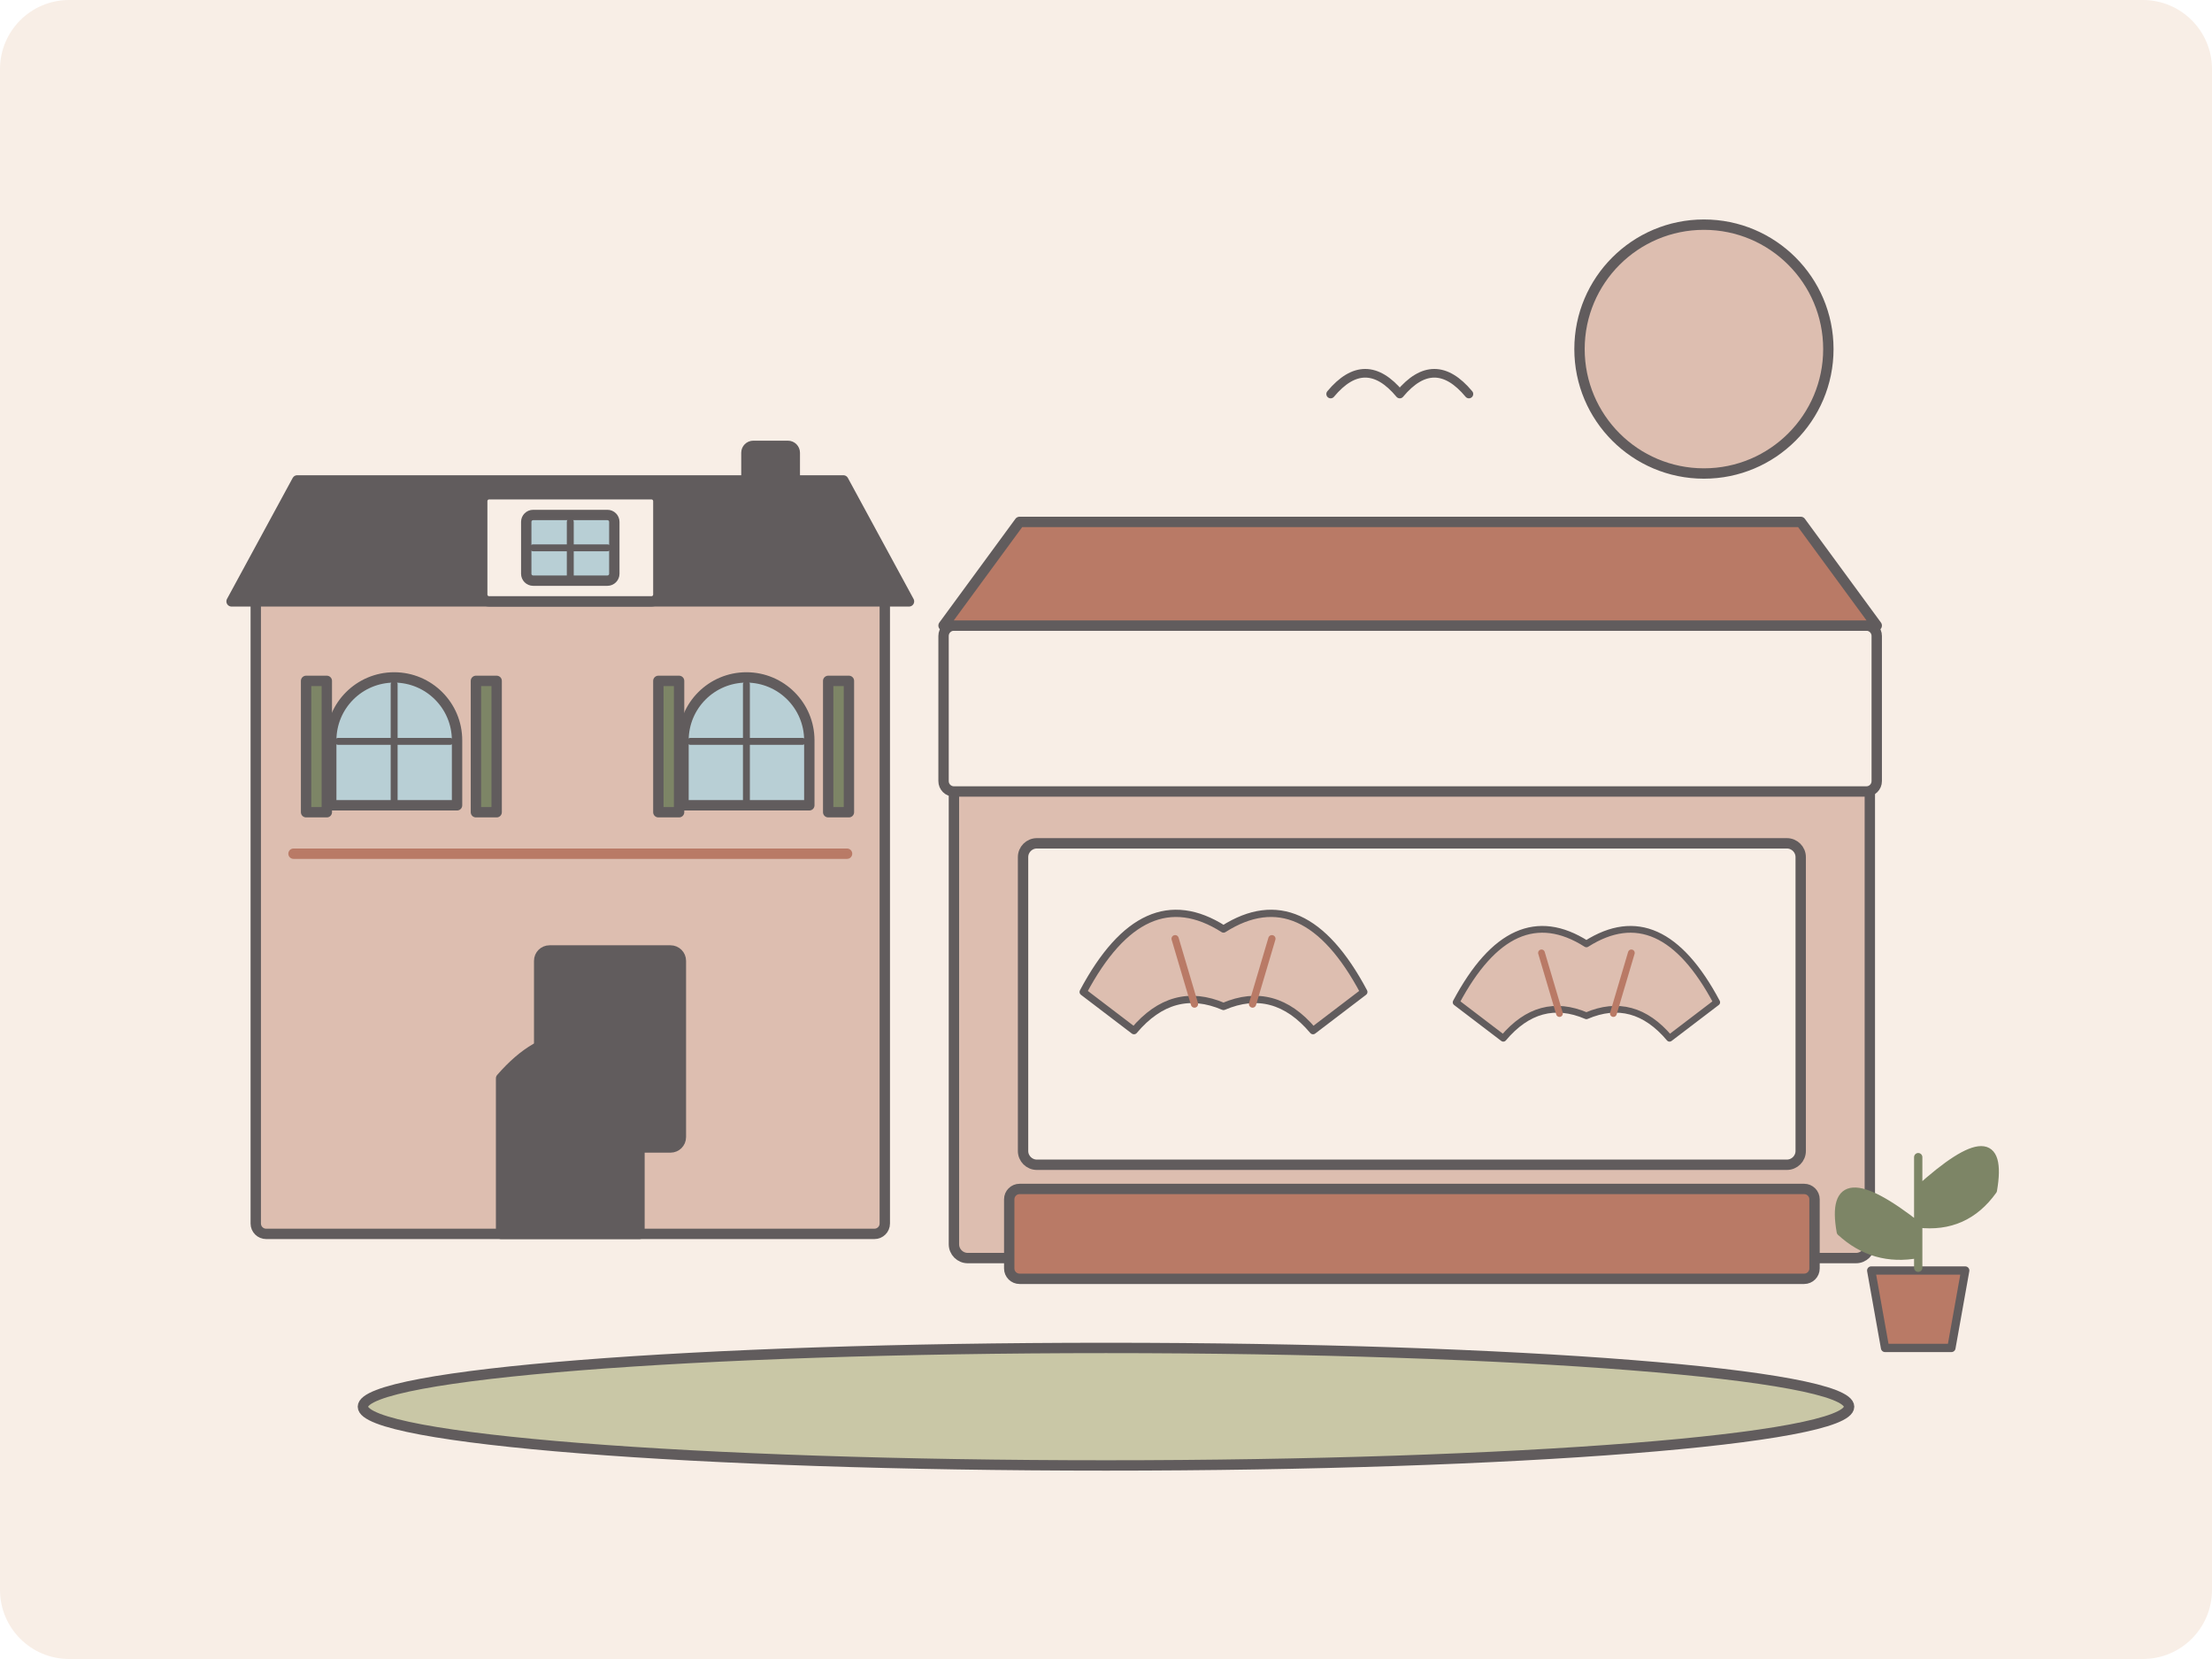
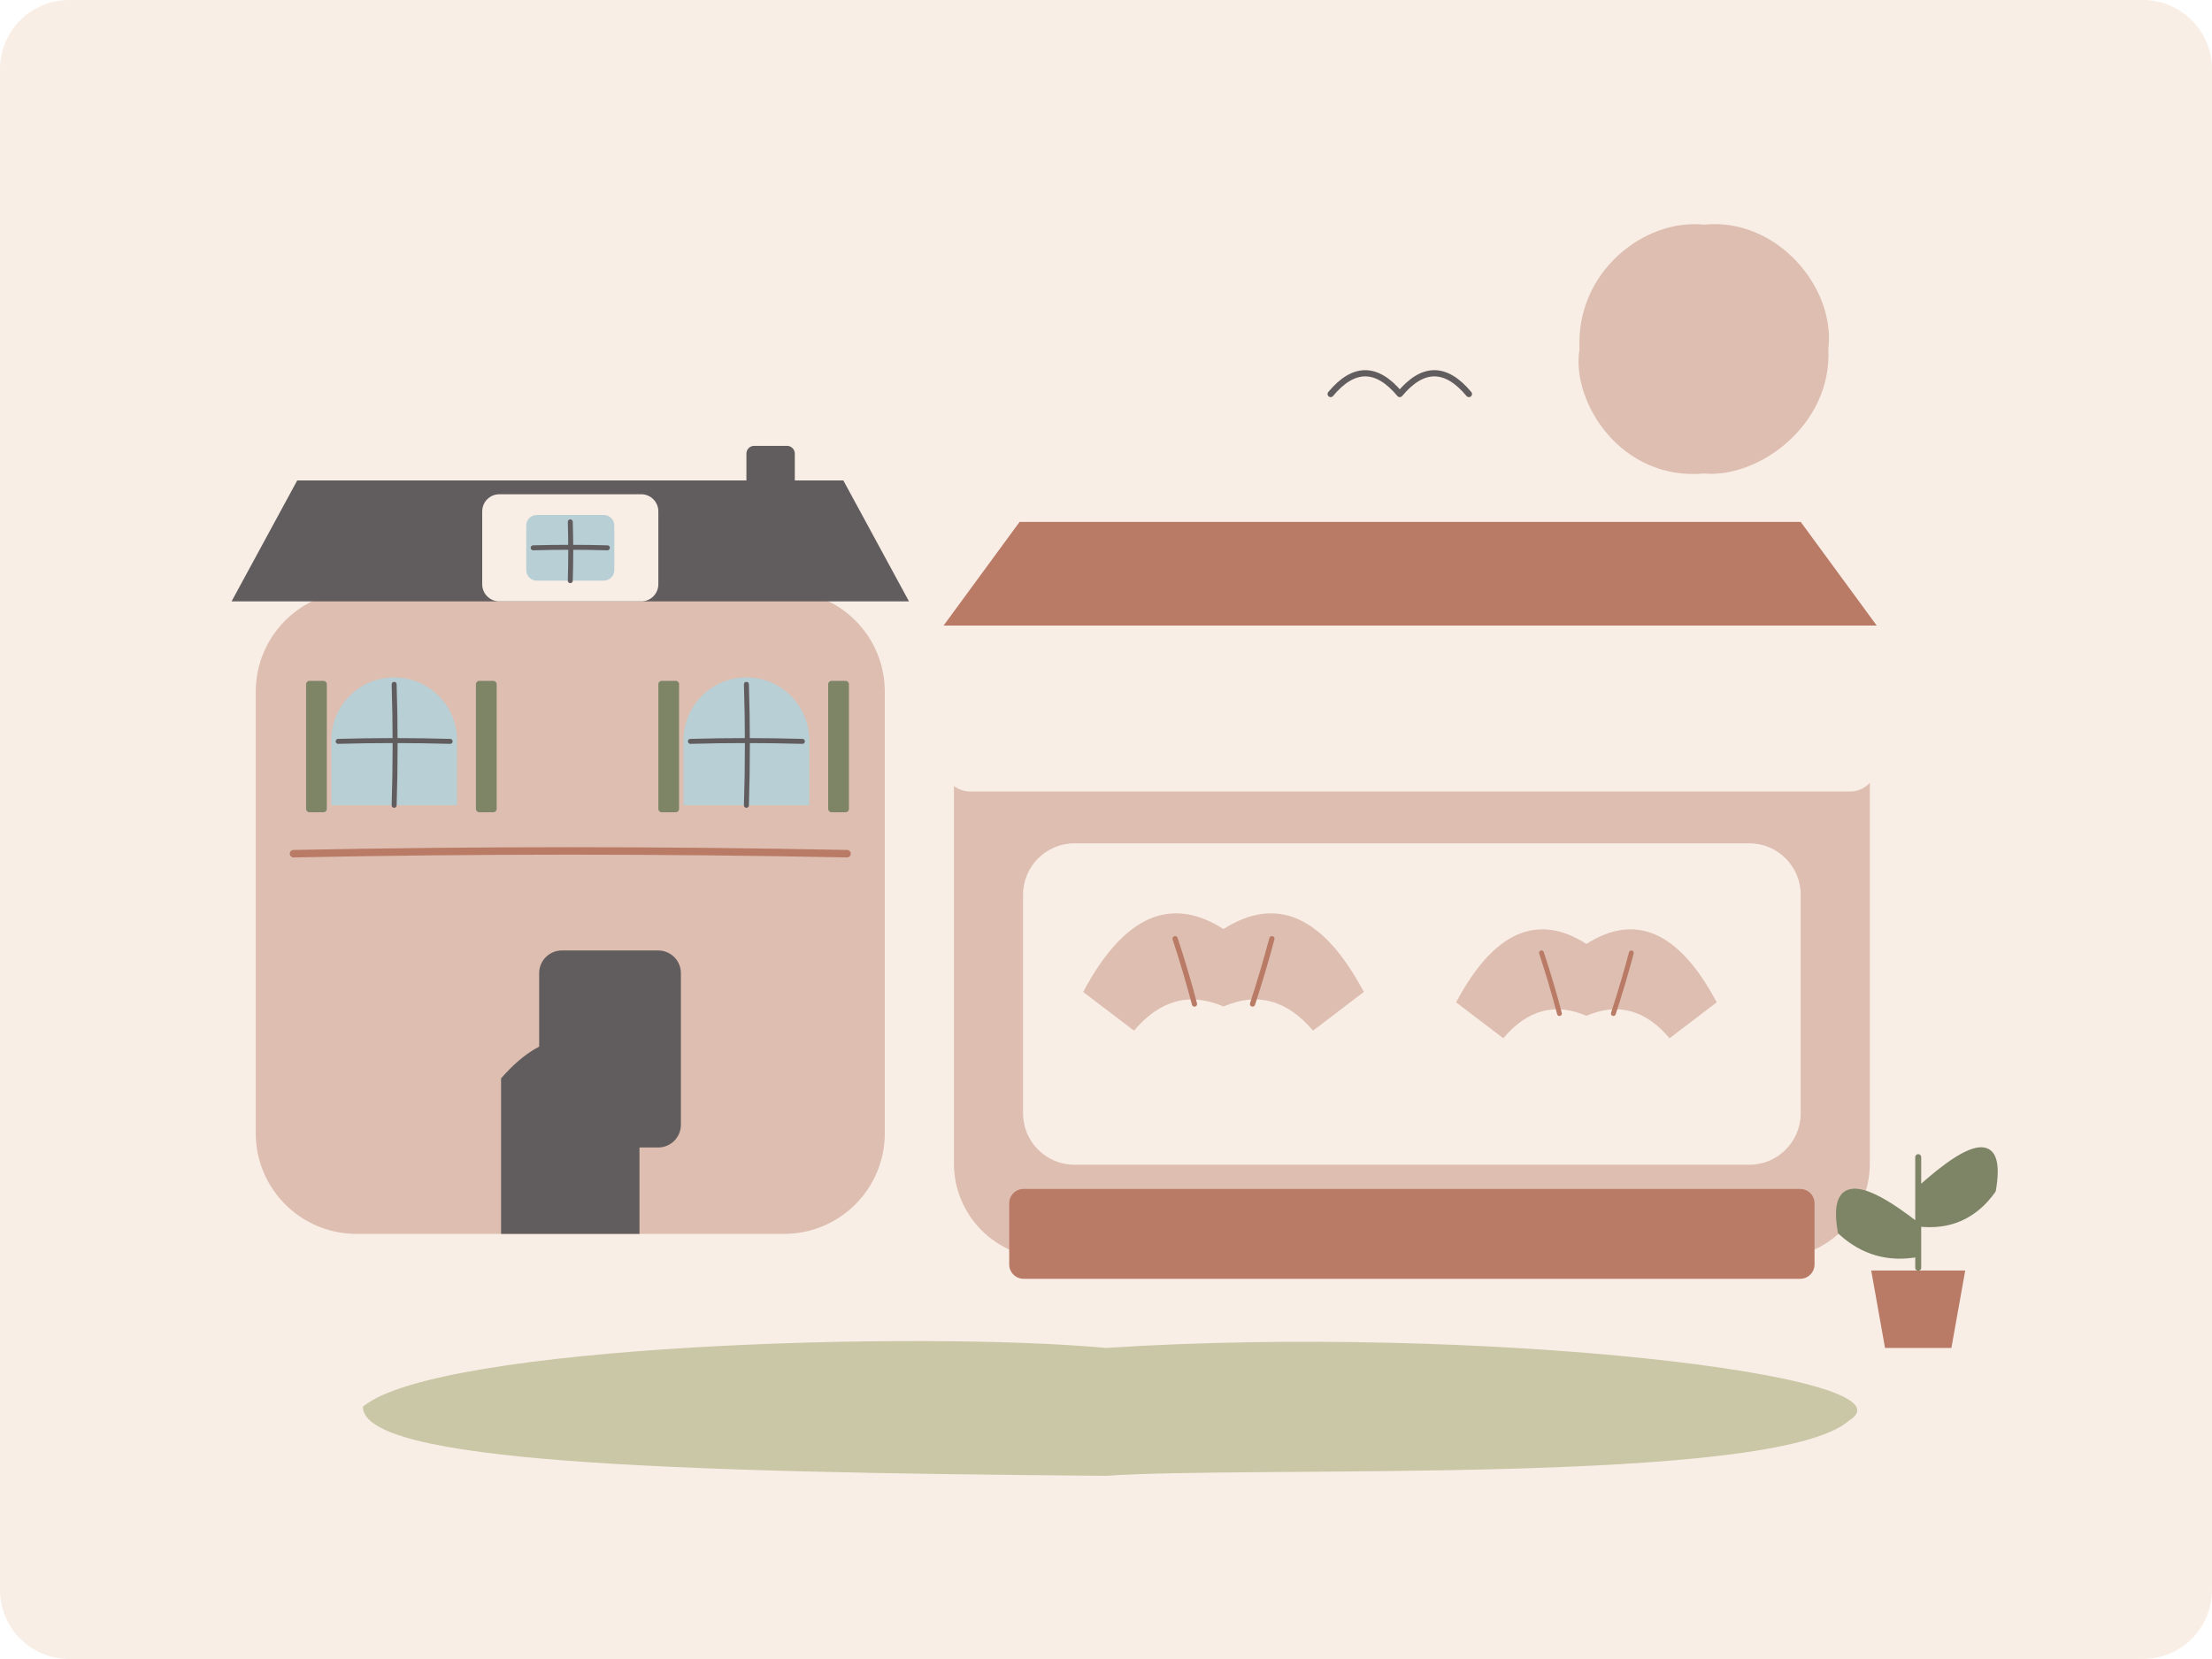
<svg xmlns="http://www.w3.org/2000/svg" width="640" height="480" viewBox="0 0 640 480" role="img" aria-labelledby="title">
  <rect width="640" height="480" rx="20" fill="#f8eee6" />
-   <g stroke="#615c5d" stroke-width="3" stroke-linecap="round" stroke-linejoin="round">
-     <circle cx="493" cy="101" r="36" fill="#ddbeb0" />
+   <g stroke="none" stroke-width="2" stroke-linecap="round" stroke-linejoin="round">
+     <g transform="translate(493 101) scale(1)">
+       <path d="M0 -36C20.88 -38.16 38.16 -18 36 0C37.08 21.96 15.84 37.44 0 36C-24.12 38.16 -38.52 15.12 -36 0C-37.08 -22.32 -17.28 -37.8 0 -36Z" fill="#ddbeb0" stroke="none" stroke-width="2.16" stroke-linecap="round" stroke-linejoin="round" />
+     </g>
    <g transform="translate(78 88) scale(0.8)">
-       <path d="M0 23C-3 7 14-3 29 5C41-13 70-6 74 12C96 8 109 20 105 32H0Z" fill="#f8eee6" stroke="#f8eee6" stroke-width="3" stroke-linecap="round" stroke-linejoin="round" />
+       <path d="M0 23C-3 7 14-3 29 5C41-13 70-6 74 12C96 8 109 20 105 32H0Z" fill="#f8eee6" stroke="#f8eee6" stroke-width="2.16" stroke-linecap="round" stroke-linejoin="round" />
    </g>
    <g transform="translate(338 58) scale(0.55)">
-       <path d="M0 23C-3 7 14-3 29 5C41-13 70-6 74 12C96 8 109 20 105 32H0Z" fill="#f8eee6" stroke="#f8eee6" stroke-width="3" stroke-linecap="round" stroke-linejoin="round" />
+       <path d="M0 23C-3 7 14-3 29 5C41-13 70-6 74 12C96 8 109 20 105 32H0Z" fill="#f8eee6" stroke="#f8eee6" stroke-width="2.16" stroke-linecap="round" stroke-linejoin="round" />
    </g>
-     <path d="M385 114q10-12 20 0q10-12 20 0" fill="none" stroke="#615c5d" stroke-width="2.5" stroke-linecap="round" stroke-linejoin="round" />
+     <path d="M385 114q10-12 20 0q10-12 20 0" fill="none" stroke="#615c5d" stroke-width="1.8" stroke-linecap="round" stroke-linejoin="round" />
    <g transform="translate(74 171) scale(1)">
-       <rect x="0" y="0" width="182" height="186" rx="3" fill="#ddbeb0" />
-       <path d="M21.84 62V43.2a18.2 18.2 0 0 1 36.4 0V62Z" fill="#b8cfd5" stroke="#615c5d" stroke-width="3" stroke-linecap="round" stroke-linejoin="round" />
-       <path d="M40.04 27L40.04 62" fill="none" stroke="#615c5d" stroke-width="2" stroke-linecap="round" stroke-linejoin="round" />
-       <path d="M23.84 43.5L56.24 43.5" fill="none" stroke="#615c5d" stroke-width="2" stroke-linecap="round" stroke-linejoin="round" />
-       <path d="M123.76 62V43.2a18.2 18.2 0 0 1 36.4 0V62Z" fill="#b8cfd5" stroke="#615c5d" stroke-width="3" stroke-linecap="round" stroke-linejoin="round" />
-       <path d="M141.96 27L141.96 62" fill="none" stroke="#615c5d" stroke-width="2" stroke-linecap="round" stroke-linejoin="round" />
-       <path d="M125.76 43.5L158.16 43.5" fill="none" stroke="#615c5d" stroke-width="2" stroke-linecap="round" stroke-linejoin="round" />
-       <path d="M70.98 186V141q20.02-23 40.04 0V186Z" fill="#615c5d" stroke="#615c5d" stroke-width="3" stroke-linecap="round" stroke-linejoin="round" />
-       <path d="M10.92 76L171.08 76" fill="none" stroke="#b97a66" stroke-width="3" stroke-linecap="round" stroke-linejoin="round" />
-       <rect x="14.56" y="26" width="6" height="38" rx="0" fill="#7d8566" />
-       <rect x="63.7" y="26" width="6" height="38" rx="0" fill="#7d8566" />
-       <rect x="116.48" y="26" width="6" height="38" rx="0" fill="#7d8566" />
-       <rect x="165.62" y="26" width="6" height="38" rx="0" fill="#7d8566" />
-       <rect x="141.96" y="-42" width="14" height="30" rx="2" fill="#615c5d" />
-       <path d="M-7 3L12-32H170L189 3Z" fill="#615c5d" stroke="#615c5d" stroke-width="3" stroke-linecap="round" stroke-linejoin="round" />
-       <rect x="65.52" y="-28" width="50.96" height="31" rx="2" fill="#f8eee6" />
-       <rect x="78.26" y="-22" width="25.48" height="19" rx="2" fill="#b8cfd5" />
-       <path d="M91 -20L91 -3" fill="none" stroke="#615c5d" stroke-width="2" stroke-linecap="round" stroke-linejoin="round" />
-       <path d="M80.26 -12.5L101.74 -12.5" fill="none" stroke="#615c5d" stroke-width="2" stroke-linecap="round" stroke-linejoin="round" />
+       <rect x="0" y="0" width="182" height="186" rx="29.12" fill="#ddbeb0" stroke="none" />
+       <path d="M21.84 62V43.2a18.2 18.2 0 0 1 36.4 0V62Z" fill="#b8cfd5" stroke="none" stroke-width="2.16" stroke-linecap="round" stroke-linejoin="round" />
+       <path d="M40.04 27Q40.6 44.5 40.04 62" fill="none" stroke="#615c5d" stroke-width="1.44" stroke-linecap="round" stroke-linejoin="round" />
+       <path d="M23.84 43.5Q40.04 43.046 56.24 43.5" fill="none" stroke="#615c5d" stroke-width="1.44" stroke-linecap="round" stroke-linejoin="round" />
+       <path d="M123.76 62V43.2a18.2 18.2 0 0 1 36.4 0V62Z" fill="#b8cfd5" stroke="none" stroke-width="2.16" stroke-linecap="round" stroke-linejoin="round" />
+       <path d="M141.96 27Q142.52 44.5 141.96 62" fill="none" stroke="#615c5d" stroke-width="1.44" stroke-linecap="round" stroke-linejoin="round" />
+       <path d="M125.76 43.5Q141.96 43.046 158.16 43.5" fill="none" stroke="#615c5d" stroke-width="1.44" stroke-linecap="round" stroke-linejoin="round" />
+       <path d="M70.98 186V141q20.02-23 40.04 0V186Z" fill="#615c5d" stroke="none" stroke-width="2.16" stroke-linecap="round" stroke-linejoin="round" />
+       <path d="M10.92 76Q91 74.4 171.08 76" fill="none" stroke="#b97a66" stroke-width="2.16" stroke-linecap="round" stroke-linejoin="round" />
+       <rect x="14.56" y="26" width="6" height="38" rx="0.96" fill="#7d8566" stroke="none" />
+       <rect x="63.7" y="26" width="6" height="38" rx="0.96" fill="#7d8566" stroke="none" />
+       <rect x="116.48" y="26" width="6" height="38" rx="0.96" fill="#7d8566" stroke="none" />
+       <rect x="165.62" y="26" width="6" height="38" rx="0.96" fill="#7d8566" stroke="none" />
+       <rect x="141.96" y="-42" width="14" height="30" rx="2.24" fill="#615c5d" stroke="none" />
+       <path d="M-7 3L12-32H170L189 3Z" fill="#615c5d" stroke="none" stroke-width="2.16" stroke-linecap="round" stroke-linejoin="round" />
+       <rect x="65.52" y="-28" width="50.96" height="31" rx="4.96" fill="#f8eee6" stroke="none" />
+       <rect x="78.26" y="-22" width="25.48" height="19" rx="3.04" fill="#b8cfd5" stroke="none" />
+       <path d="M91 -20Q91.272 -11.5 91 -3" fill="none" stroke="#615c5d" stroke-width="1.44" stroke-linecap="round" stroke-linejoin="round" />
+       <path d="M80.26 -12.5Q91 -12.801 101.74 -12.5" fill="none" stroke="#615c5d" stroke-width="1.44" stroke-linecap="round" stroke-linejoin="round" />
    </g>
-     <rect x="276" y="193" width="265" height="171" rx="4" fill="#ddbeb0" />
-     <rect x="273" y="181" width="270" height="48" rx="3" fill="#f8eee6" />
-     <path d="M273 181H543L521 151H295Z" fill="#b97a66" stroke="#615c5d" stroke-width="3" stroke-linecap="round" stroke-linejoin="round" />
-     <rect x="296" y="244" width="225" height="93" rx="4" fill="#f8eee6" />
+     <rect x="276" y="193" width="265" height="171" rx="27.36" fill="#ddbeb0" stroke="none" />
+     <rect x="273" y="181" width="270" height="48" rx="7.68" fill="#f8eee6" stroke="none" />
+     <path d="M273 181H543L521 151H295Z" fill="#b97a66" stroke="none" stroke-width="2.16" stroke-linecap="round" stroke-linejoin="round" />
+     <rect x="296" y="244" width="225" height="93" rx="14.88" fill="#f8eee6" stroke="none" />
    <g transform="translate(354 287) scale(0.7)">
-       <path d="M-58 0Q-33-47 0-26Q33-47 58 0L37 16Q21-3 0 6Q-21-3-37 16Z" fill="#ddbeb0" stroke="#615c5d" stroke-width="3" stroke-linecap="round" stroke-linejoin="round" />
-       <path d="M-20 -22L-12 5" fill="none" stroke="#b97a66" stroke-width="3" stroke-linecap="round" stroke-linejoin="round" />
-       <path d="M20 -22L12 5" fill="none" stroke="#b97a66" stroke-width="3" stroke-linecap="round" stroke-linejoin="round" />
+       <ellipse cx="0" cy="22" rx="63" ry="14" fill="#f8eee6" stroke="none" />
+       <path d="M-58 0Q-33-47 0-26Q33-47 58 0L37 16Q21-3 0 6Q-21-3-37 16Z" fill="#ddbeb0" stroke="none" stroke-width="2.16" stroke-linecap="round" stroke-linejoin="round" />
+       <path d="M-20 -22Q-15.568 -8.612 -12 5" fill="none" stroke="#b97a66" stroke-width="2.16" stroke-linecap="round" stroke-linejoin="round" />
+       <path d="M20 -22Q16.432 -8.612 12 5" fill="none" stroke="#b97a66" stroke-width="2.16" stroke-linecap="round" stroke-linejoin="round" />
    </g>
    <g transform="translate(459 290) scale(0.65)">
-       <path d="M-58 0Q-33-47 0-26Q33-47 58 0L37 16Q21-3 0 6Q-21-3-37 16Z" fill="#ddbeb0" stroke="#615c5d" stroke-width="3" stroke-linecap="round" stroke-linejoin="round" />
-       <path d="M-20 -22L-12 5" fill="none" stroke="#b97a66" stroke-width="3" stroke-linecap="round" stroke-linejoin="round" />
-       <path d="M20 -22L12 5" fill="none" stroke="#b97a66" stroke-width="3" stroke-linecap="round" stroke-linejoin="round" />
+       <ellipse cx="0" cy="22" rx="63" ry="14" fill="#f8eee6" stroke="none" />
+       <path d="M-58 0Q-33-47 0-26Q33-47 58 0L37 16Q21-3 0 6Q-21-3-37 16Z" fill="#ddbeb0" stroke="none" stroke-width="2.16" stroke-linecap="round" stroke-linejoin="round" />
+       <path d="M-20 -22Q-15.568 -8.612 -12 5" fill="none" stroke="#b97a66" stroke-width="2.16" stroke-linecap="round" stroke-linejoin="round" />
+       <path d="M20 -22Q16.432 -8.612 12 5" fill="none" stroke="#b97a66" stroke-width="2.16" stroke-linecap="round" stroke-linejoin="round" />
    </g>
-     <rect x="292" y="344" width="233" height="26" rx="3" fill="#b97a66" />
-     <rect x="156" y="275" width="41" height="57" rx="3" fill="#615c5d" />
+     <rect x="292" y="344" width="233" height="26" rx="4.16" fill="#b97a66" stroke="none" />
+     <rect x="156" y="275" width="41" height="57" rx="6.56" fill="#615c5d" stroke="none" />
    <g transform="translate(555 390) scale(0.8)">
-       <path d="M-17-28H17L12 0H-12Z" fill="#b97a66" stroke="#615c5d" stroke-width="3" stroke-linecap="round" stroke-linejoin="round" />
-       <path d="M0-29V-69M0-44Q-33-70-28-42Q-16-31 0-34M0-57Q32-86 27-57Q17-43 0-45" fill="#7d8566" stroke="#7d8566" stroke-width="3" stroke-linecap="round" stroke-linejoin="round" />
+       <path d="M-17-28H17L12 0H-12Z" fill="#b97a66" stroke="none" stroke-width="2.16" stroke-linecap="round" stroke-linejoin="round" />
+       <path d="M0-29V-69M0-44Q-33-70-28-42Q-16-31 0-34M0-57Q32-86 27-57Q17-43 0-45" fill="#7d8566" stroke="#7d8566" stroke-width="2.16" stroke-linecap="round" stroke-linejoin="round" />
    </g>
-     <ellipse cx="320" cy="407" rx="215" ry="17" fill="#c9c7a6" />
+     <g transform="translate(320 407) scale(1)">
+       <path d="M-215 0C-193.5-18 -53.75-22 0-17C107.5-24 236.5-9 215 4C193.5 23 43 17 0 20C-129 19 -215 16 -215 0Z" fill="#c9c7a6" stroke="none" stroke-width="2.16" stroke-linecap="round" stroke-linejoin="round" />
+     </g>
  </g>
</svg>
